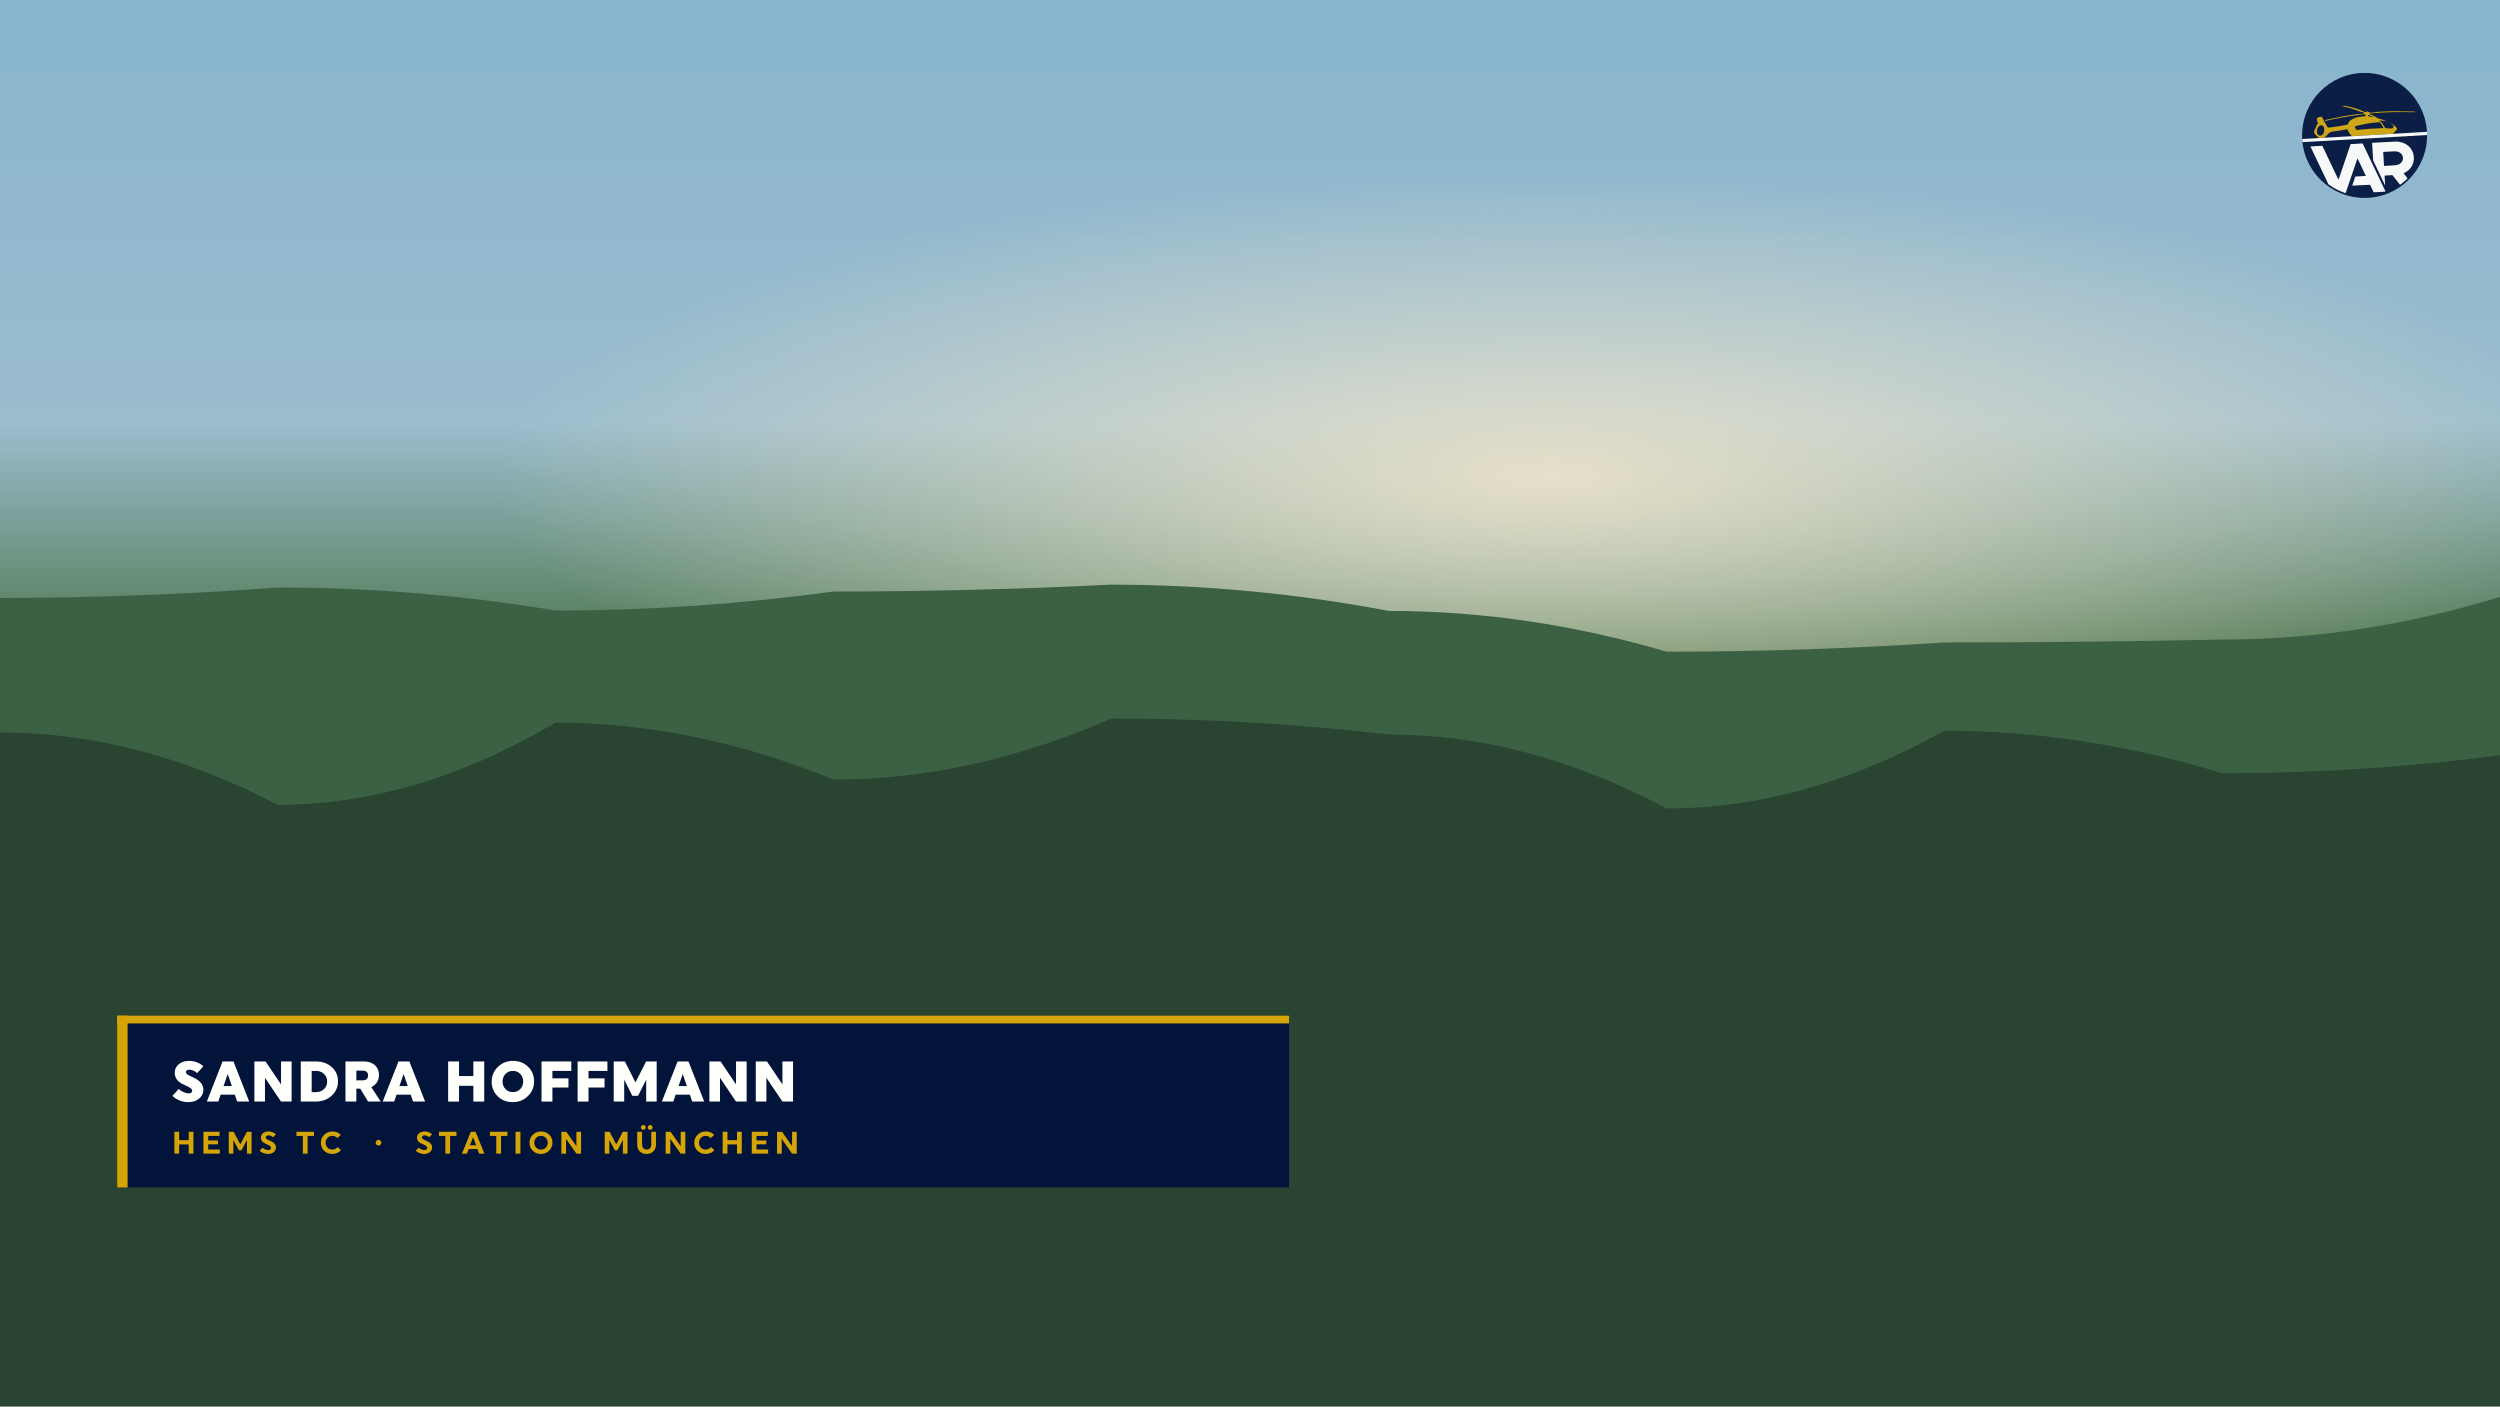
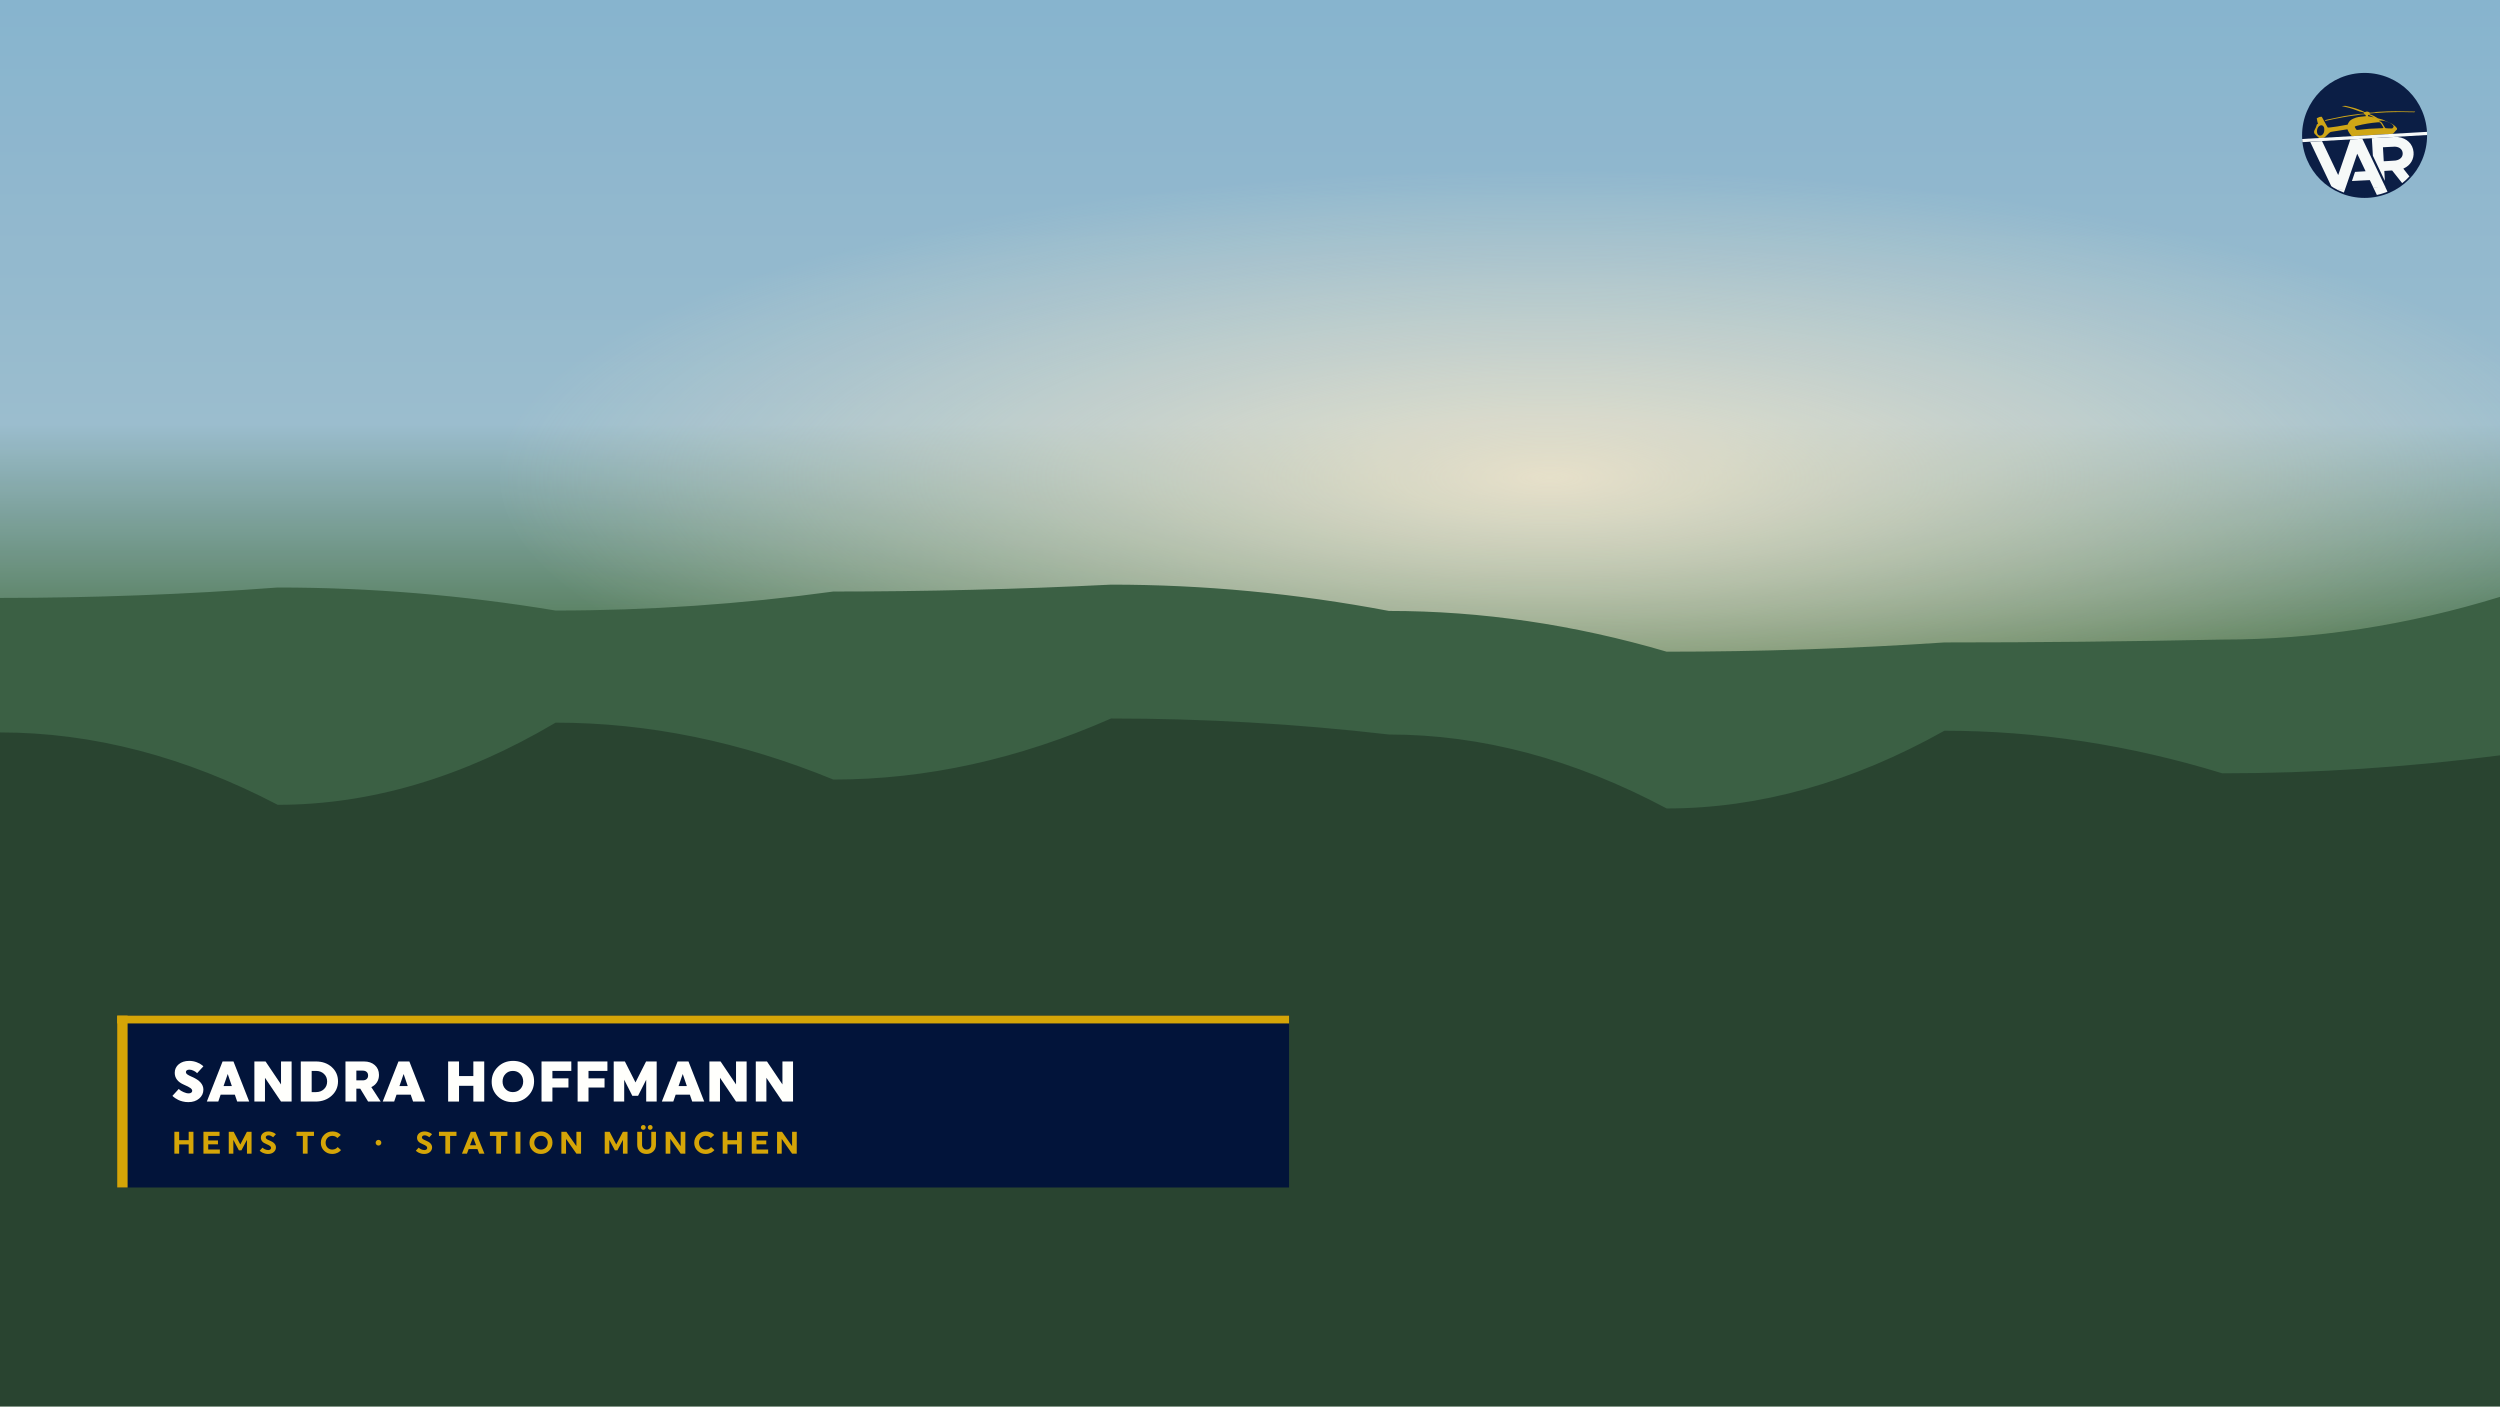
<svg xmlns="http://www.w3.org/2000/svg" viewBox="0 0 1920 1080" width="1920" height="1080">
  <defs>
    <linearGradient id="sc33" x1="0" y1="0" x2="0" y2="1">
      <stop offset="0%" stop-color="#93C3E0" />
      <stop offset="30%" stop-color="#A8CDDF" />
      <stop offset="48%" stop-color="#4E7A4A" />
      <stop offset="74%" stop-color="#335C36" />
      <stop offset="100%" stop-color="#1E3A22" />
    </linearGradient>
    <radialGradient id="sc33s">
      <stop offset="0%" stop-color="#FFF6DC" stop-opacity=".95" />
      <stop offset="100%" stop-color="#FFF6DC" stop-opacity="0" />
    </radialGradient>
  </defs>
  <rect width="1920" height="1080" fill="url(#sc33)" />
  <ellipse cx="1190" cy="367" rx="806" ry="238" fill="url(#sc33s)" />
  <path d="M0,1080 L0,459.2 Q106.7,459.2 213.3,451.2 Q320.0,451.2 426.7,468.9 Q533.3,468.9 640.0,454.3 Q746.7,454.3 853.3,449.0 Q960.0,449.0 1066.7,469.2 Q1173.3,469.2 1280.0,500.5 Q1386.7,500.5 1493.3,493.4 Q1600.0,493.4 1706.7,491.2 Q1813.3,491.2 1920.0,458.4 L1920,1080 Z" fill="#40684A" />
  <path d="M0,1080 L0,562.5 Q106.7,562.5 213.3,618.1 Q320.0,618.1 426.7,555.0 Q533.3,555.0 640.0,598.7 Q746.7,598.7 853.3,551.8 Q960.0,551.8 1066.7,564.1 Q1173.3,564.1 1280.0,620.9 Q1386.7,620.9 1493.3,561.2 Q1600.0,561.2 1706.7,593.9 Q1813.3,593.9 1920.0,580.1 L1920,1080 Z" fill="#2C4A34" />
  <rect width="1920" height="1080" fill="#000" opacity=".08" />
  <rect x="90" y="780" width="900" height="132" fill="#00113A" opacity=".94" />
  <rect x="90" y="780" width="900" height="6" fill="#D5A507" />
  <rect x="90" y="780" width="8" height="132" fill="#D5A507" />
  <g fill="#FFFFFC" transform="translate(132.0,846.0)">
    <path transform="translate(0.00,0) scale(0.044,-0.044)" d="M245.0 517.0Q245.0 493.0 267.0 475.5Q289.0 458.0 356.0 429.0Q550.0 345.0 550.0 208.0Q550.0 115.0 476.5 52.5Q403.0 -10.0 287.0 -10.0Q237.0 -10.0 189.5 1.5Q142.0 13.0 111.0 29.0Q80.0 45.0 56.0 61.0Q32.0 77.0 21.0 88.0L10.0 100.0L120.0 220.0Q129.0 211.0 144.5 198.5Q160.0 186.0 206.0 164.5Q252.0 143.0 295.0 143.0Q321.0 143.0 338.0 155.5Q355.0 168.0 355.0 187.0Q355.0 212.0 325.0 235.0Q295.0 258.0 209.0 295.0Q50.0 364.0 50.0 502.0Q50.0 593.0 120.0 651.5Q190.0 710.0 303.0 710.0Q372.0 710.0 434.0 686.0Q496.0 662.0 523.0 638.0L550.0 615.0L440.0 495.0Q434.0 502.0 422.0 512.5Q410.0 523.0 375.0 540.0Q340.0 557.0 305.0 557.0Q277.0 557.0 261.0 545.5Q245.0 534.0 245.0 517.0Z" />
    <path transform="translate(26.84,0) scale(0.044,-0.044)" d="M465.0 700.0 740.0 0.0H530.0L489.0 120.0H241.0L200.0 0.0H0.0L275.0 700.0ZM437.0 270.0 365.0 481.0 292.0 270.0Z" />
    <path transform="translate(60.28,0) scale(0.044,-0.044)" d="M535.0 0.0 255.0 415.0V0.0H70.0V700.0H265.0L535.0 299.0V700.0H720.0V0.0Z" />
    <path transform="translate(95.92,0) scale(0.044,-0.044)" d="M70.0 0.0V700.0H333.0Q502.0 700.0 611.0 601.5Q720.0 503.0 720.0 353.0Q720.0 203.0 608.0 101.5Q496.0 0.0 327.0 0.0ZM335.0 535.0H260.0V165.0H335.0Q420.0 165.0 475.0 217.0Q530.0 269.0 530.0 350.0Q530.0 431.0 475.0 483.0Q420.0 535.0 335.0 535.0Z" />
    <path transform="translate(130.24,0) scale(0.044,-0.044)" d="M70.0 0.0V700.0H393.0Q510.0 700.0 582.5 635.5Q655.0 571.0 655.0 465.0Q655.0 392.0 619.5 337.0Q584.0 282.0 521.0 252.0L685.0 0.0H465.0L328.0 225.0H260.0V0.0ZM370.0 540.0H260.0V370.0H370.0Q415.0 370.0 440.0 393.0Q465.0 416.0 465.0 455.0Q465.0 494.0 440.0 517.0Q415.0 540.0 370.0 540.0Z" />
    <path transform="translate(161.92,0) scale(0.044,-0.044)" d="M465.0 700.0 740.0 0.0H530.0L489.0 120.0H241.0L200.0 0.0H0.0L275.0 700.0ZM437.0 270.0 365.0 481.0 292.0 270.0Z" />
    <path transform="translate(209.09,0) scale(0.044,-0.044)" d="M510.0 0.0V275.0H260.0V0.0H70.0V700.0H260.0V445.0H510.0V700.0H700.0V0.0Z" />
    <path transform="translate(243.85,0) scale(0.044,-0.044)" d="M144.5 92.5Q40.0 195.0 40.0 347.0Q40.0 499.0 147.5 604.5Q255.0 710.0 413.0 710.0Q571.0 710.0 675.5 607.5Q780.0 505.0 780.0 353.0Q780.0 201.0 672.5 95.5Q565.0 -10.0 407.0 -10.0Q249.0 -10.0 144.5 92.5ZM281.0 482.0Q230.0 429.0 230.0 350.0Q230.0 271.0 281.0 218.0Q332.0 165.0 410.0 165.0Q488.0 165.0 539.0 218.0Q590.0 271.0 590.0 350.0Q590.0 429.0 539.0 482.0Q488.0 535.0 410.0 535.0Q332.0 535.0 281.0 482.0Z" />
    <path transform="translate(280.81,0) scale(0.044,-0.044)" d="M540.0 245.0H260.0V0.0H70.0V700.0H590.0V535.0H260.0V405.0H540.0Z" />
    <path transform="translate(308.53,0) scale(0.044,-0.044)" d="M540.0 245.0H260.0V0.0H70.0V700.0H590.0V535.0H260.0V405.0H540.0Z" />
    <path transform="translate(336.25,0) scale(0.044,-0.044)" d="M395.0 100.0 253.0 381.0V0.0H70.0V700.0H265.0L450.0 334.0L635.0 700.0H820.0V0.0H637.0V381.0L495.0 100.0Z" />
    <path transform="translate(376.29,0) scale(0.044,-0.044)" d="M465.0 700.0 740.0 0.0H530.0L489.0 120.0H241.0L200.0 0.0H0.0L275.0 700.0ZM437.0 270.0 365.0 481.0 292.0 270.0Z" />
    <path transform="translate(409.73,0) scale(0.044,-0.044)" d="M535.0 0.0 255.0 415.0V0.0H70.0V700.0H265.0L535.0 299.0V700.0H720.0V0.0Z" />
    <path transform="translate(445.37,0) scale(0.044,-0.044)" d="M535.0 0.0 255.0 415.0V0.0H70.0V700.0H265.0L535.0 299.0V700.0H720.0V0.0Z" />
  </g>
  <g fill="#D5A507" transform="translate(132.0,886.0)">
    <path transform="translate(0.00,0) scale(0.024,-0.024)" d="M538.0 0.0V295.0H233.0V0.0H80.0V700.0H233.0V431.0H538.0V700.0H690.0V0.0Z" />
    <path transform="translate(22.32,0) scale(0.024,-0.024)" d="M605.0 0.0H80.0V700.0H595.0V567.0H233.0V422.0H545.0V298.0H233.0V132.0H605.0Z" />
    <path transform="translate(41.76,0) scale(0.024,-0.024)" d="M405.0 105.0 227.0 441.0V0.0H80.0V700.0H237.0L449.0 294.0L661.0 700.0H810.0V0.0H663.0V441.0L485.0 105.0Z" />
    <path transform="translate(66.96,0) scale(0.024,-0.024)" d="M340.0 419.0Q540.0 341.0 540.0 200.0Q540.0 110.0 470.0 50.0Q400.0 -10.0 287.0 -10.0Q238.0 -10.0 192.5 1.0Q147.0 12.0 117.0 27.0Q87.0 42.0 64.0 57.5Q41.0 73.0 30.0 84.0L20.0 95.0L110.0 192.0Q113.0 189.0 119.0 183.5Q125.0 178.0 144.0 164.5Q163.0 151.0 183.5 141.0Q204.0 131.0 234.5 122.5Q265.0 114.0 295.0 114.0Q334.0 114.0 359.0 133.5Q384.0 153.0 384.0 183.0Q384.0 218.0 350.0 245.5Q316.0 273.0 225.0 310.0Q58.0 375.0 58.0 511.0Q58.0 598.0 125.0 654.0Q192.0 710.0 301.0 710.0Q344.0 710.0 384.0 700.5Q424.0 691.0 450.5 678.0Q477.0 665.0 498.0 652.0Q519.0 639.0 528.0 630.0L538.0 620.0L448.0 523.0Q441.0 530.0 429.0 540.5Q417.0 551.0 379.5 568.5Q342.0 586.0 303.0 586.0Q261.0 586.0 237.5 567.0Q214.0 548.0 214.0 523.0Q214.0 492.0 240.5 469.5Q267.0 447.0 340.0 419.0Z" />
    <path transform="translate(95.33,0) scale(0.024,-0.024)" d="M575.0 567.0H371.0V0.0H219.0V567.0H15.0V700.0H575.0Z" />
    <path transform="translate(113.33,0) scale(0.024,-0.024)" d="M415.0 710.0Q467.0 710.0 513.5 698.5Q560.0 687.0 590.0 670.5Q620.0 654.0 642.0 637.0Q664.0 620.0 674.0 608.0L684.0 597.0L572.0 499.0Q570.0 502.0 566.0 506.5Q562.0 511.0 547.0 523.0Q532.0 535.0 515.5 544.5Q499.0 554.0 471.0 561.5Q443.0 569.0 413.0 569.0Q320.0 569.0 259.0 506.0Q198.0 443.0 198.0 350.0Q198.0 256.0 259.0 193.0Q320.0 130.0 413.0 130.0Q445.0 130.0 474.0 138.5Q503.0 147.0 522.0 158.5Q541.0 170.0 555.0 182.0Q569.0 194.0 576.0 202.0L582.0 211.0L690.0 115.0Q686.0 110.0 679.0 101.5Q672.0 93.0 647.0 71.5Q622.0 50.0 592.0 33.5Q562.0 17.0 513.0 3.5Q464.0 -10.0 410.0 -10.0Q254.0 -10.0 149.5 92.5Q45.0 195.0 45.0 347.0Q45.0 499.0 152.0 604.5Q259.0 710.0 415.0 710.0Z" />
    <path transform="translate(155.30,0) scale(0.024,-0.024)" d="M141.0 441.0Q178.0 441.0 205.0 414.5Q232.0 388.0 232.0 350.0Q232.0 312.0 205.5 285.5Q179.0 259.0 141.0 259.0Q103.0 259.0 76.5 285.5Q50.0 312.0 50.0 350.0Q50.0 388.0 76.5 414.5Q103.0 441.0 141.0 441.0Z" />
    <path transform="translate(186.89,0) scale(0.024,-0.024)" d="M340.0 419.0Q540.0 341.0 540.0 200.0Q540.0 110.0 470.0 50.0Q400.0 -10.0 287.0 -10.0Q238.0 -10.0 192.5 1.0Q147.0 12.0 117.0 27.0Q87.0 42.0 64.0 57.5Q41.0 73.0 30.0 84.0L20.0 95.0L110.0 192.0Q113.0 189.0 119.0 183.5Q125.0 178.0 144.0 164.5Q163.0 151.0 183.5 141.0Q204.0 131.0 234.5 122.5Q265.0 114.0 295.0 114.0Q334.0 114.0 359.0 133.5Q384.0 153.0 384.0 183.0Q384.0 218.0 350.0 245.5Q316.0 273.0 225.0 310.0Q58.0 375.0 58.0 511.0Q58.0 598.0 125.0 654.0Q192.0 710.0 301.0 710.0Q344.0 710.0 384.0 700.5Q424.0 691.0 450.5 678.0Q477.0 665.0 498.0 652.0Q519.0 639.0 528.0 630.0L538.0 620.0L448.0 523.0Q441.0 530.0 429.0 540.5Q417.0 551.0 379.5 568.5Q342.0 586.0 303.0 586.0Q261.0 586.0 237.5 567.0Q214.0 548.0 214.0 523.0Q214.0 492.0 240.5 469.5Q267.0 447.0 340.0 419.0Z" />
    <path transform="translate(204.77,0) scale(0.024,-0.024)" d="M575.0 567.0H371.0V0.0H219.0V567.0H15.0V700.0H575.0Z" />
    <path transform="translate(222.77,0) scale(0.024,-0.024)" d="M356.0 525.0 258.0 268.0H453.0ZM436.0 700.0 720.0 0.0H552.0L496.0 147.0H216.0L160.0 0.0H0.0L284.0 700.0Z" />
    <path transform="translate(243.89,0) scale(0.024,-0.024)" d="M575.0 567.0H371.0V0.0H219.0V567.0H15.0V700.0H575.0Z" />
    <path transform="translate(261.89,0) scale(0.024,-0.024)" d="M85.0 0.0V700.0H242.0V0.0Z" />
    <path transform="translate(273.58,0) scale(0.024,-0.024)" d="M413.0 130.0Q505.0 130.0 566.5 193.0Q628.0 256.0 628.0 350.0Q628.0 443.0 566.5 506.0Q505.0 569.0 413.0 569.0Q320.0 569.0 259.0 506.0Q198.0 443.0 198.0 350.0Q198.0 256.0 259.0 193.0Q320.0 130.0 413.0 130.0ZM152.0 604.5Q259.0 710.0 415.0 710.0Q571.0 710.0 675.5 607.0Q780.0 504.0 780.0 352.0Q780.0 200.0 673.0 95.0Q566.0 -10.0 410.0 -10.0Q254.0 -10.0 149.5 92.5Q45.0 195.0 45.0 347.0Q45.0 499.0 152.0 604.5Z" />
    <path transform="translate(297.22,0) scale(0.024,-0.024)" d="M561.0 0.0 229.0 472.0V0.0H80.0V700.0H238.0L561.0 240.0V700.0H710.0V0.0Z" />
    <path transform="translate(330.50,0) scale(0.024,-0.024)" d="M405.0 105.0 227.0 441.0V0.0H80.0V700.0H237.0L449.0 294.0L661.0 700.0H810.0V0.0H663.0V441.0L485.0 105.0Z" />
    <path transform="translate(355.70,0) scale(0.024,-0.024)" d="M520.0 700.0H670.0V290.0Q670.0 156.0 586.0 73.0Q502.0 -10.0 368.0 -10.0Q233.0 -10.0 151.5 70.5Q70.0 151.0 70.0 285.0V700.0H225.0V290.0Q225.0 218.0 266.0 174.0Q307.0 130.0 373.0 130.0Q439.0 130.0 479.5 174.0Q520.0 218.0 520.0 290.0ZM562.0 840.0Q562.0 808.0 539.5 785.5Q517.0 763.0 485.0 763.0Q452.0 763.0 430.5 784.5Q409.0 806.0 409.0 839.0Q409.0 872.0 431.0 894.0Q453.0 916.0 486.0 916.0Q519.0 916.0 540.5 894.5Q562.0 873.0 562.0 840.0ZM341.0 840.0Q341.0 808.0 318.5 785.5Q296.0 763.0 264.0 763.0Q231.0 763.0 209.5 784.5Q188.0 806.0 188.0 839.0Q188.0 872.0 210.0 894.0Q232.0 916.0 265.0 916.0Q298.0 916.0 319.5 894.5Q341.0 873.0 341.0 840.0Z" />
    <path transform="translate(377.30,0) scale(0.024,-0.024)" d="M561.0 0.0 229.0 472.0V0.0H80.0V700.0H238.0L561.0 240.0V700.0H710.0V0.0Z" />
    <path transform="translate(400.10,0) scale(0.024,-0.024)" d="M415.0 710.0Q467.0 710.0 513.5 698.5Q560.0 687.0 590.0 670.5Q620.0 654.0 642.0 637.0Q664.0 620.0 674.0 608.0L684.0 597.0L572.0 499.0Q570.0 502.0 566.0 506.5Q562.0 511.0 547.0 523.0Q532.0 535.0 515.5 544.5Q499.0 554.0 471.0 561.5Q443.0 569.0 413.0 569.0Q320.0 569.0 259.0 506.0Q198.0 443.0 198.0 350.0Q198.0 256.0 259.0 193.0Q320.0 130.0 413.0 130.0Q445.0 130.0 474.0 138.5Q503.0 147.0 522.0 158.5Q541.0 170.0 555.0 182.0Q569.0 194.0 576.0 202.0L582.0 211.0L690.0 115.0Q686.0 110.0 679.0 101.5Q672.0 93.0 647.0 71.5Q622.0 50.0 592.0 33.5Q562.0 17.0 513.0 3.5Q464.0 -10.0 410.0 -10.0Q254.0 -10.0 149.5 92.5Q45.0 195.0 45.0 347.0Q45.0 499.0 152.0 604.5Q259.0 710.0 415.0 710.0Z" />
    <path transform="translate(421.10,0) scale(0.024,-0.024)" d="M538.0 0.0V295.0H233.0V0.0H80.0V700.0H233.0V431.0H538.0V700.0H690.0V0.0Z" />
    <path transform="translate(443.42,0) scale(0.024,-0.024)" d="M605.0 0.0H80.0V700.0H595.0V567.0H233.0V422.0H545.0V298.0H233.0V132.0H605.0Z" />
    <path transform="translate(462.86,0) scale(0.024,-0.024)" d="M561.0 0.0 229.0 472.0V0.0H80.0V700.0H238.0L561.0 240.0V700.0H710.0V0.0Z" />
  </g>
  <g opacity=".92">
    <g transform="translate(1768,56) scale(0.1875)">
      <defs>
        <clipPath id="n1b34">
          <circle cx="256" cy="256" r="256" />
        </clipPath>
      </defs>
      <g clip-path="url(#n1b34)">
        <circle cx="256" cy="256" r="256" fill="#00113A" />
        <g fill="#D5A507" transform="translate(49.00,134.89) scale(0.414)">
          <path d="M35.7 305.27C27.86 297.99 20 290.67 18.23 289.02C12.94 284.07 7.26 277.76 2.59 271.63C1.3 269.94 1.3 269.94 0.67 259.67C0.04 249.4 0.04 249.4 3.21 243.43C17.85 215.93 25.31 198.26 26.9 187.33C27.45 183.58 26.65 184.36 34.25 180.13C39.92 176.97 39.91 176.98 39.91 175.49C39.91 173.85 39.02 172.61 37.83 172.6C37.11 172.6 37.81 175.22 31.69 149.81C26.64 128.87 26.11 126.2 26.67 124.15C27.12 122.49 32.62 119.37 41.13 115.95C46.53 113.78 47.49 113.3 48.58 112.26C50.67 110.26 58.97 108.69 71.24 107.99C77.19 107.64 74.98 104.81 89.29 131.15C96.15 143.79 105.73 161.29 110.57 170.04C115.41 178.79 120.75 188.62 122.44 191.88C129.48 205.52 134.23 213.21 136.29 214.34C139.72 216.22 170.18 212.83 229.23 204.01C250.02 200.91 306.75 190.88 330.23 186.17C332.66 185.68 332.66 185.68 333.54 183.12C338.5 168.63 350.1 151.3 360.17 143.32C372.8 133.3 397.13 121.34 414.41 116.63C435.84 110.79 444.66 109.17 464.81 107.34C479.81 105.98 511.76 102.62 512.05 102.38C512.08 102.36 511.65 99.49 511.1 96.01C510.1 89.68 510.1 89.68 506.87 88.58C502.65 87.13 501 86.26 499.45 84.67C498.18 83.37 498.18 83.37 487.88 83.75C459.05 84.82 451.08 85.73 441.9 89.01C435.4 91.33 435.45 91.31 428.8 91.97C362.81 98.45 214.12 125.11 126.21 146.21C111.13 149.83 109.91 149.82 109.35 146.09C108.62 141.18 110.96 140.04 130.7 135.68C199.78 120.43 262.82 107.4 294.63 101.81C336.98 94.36 431.41 81.22 452.54 79.84C455.13 79.67 462.05 79.18 467.91 78.75C473.77 78.33 480.74 77.91 483.41 77.82C496.02 77.41 495.76 77.44 495.55 76.49C495.44 76.03 495.28 74.08 495.18 72.17C495.01 68.69 495.01 68.69 493.75 68.38C493.06 68.2 491.24 67.34 489.71 66.47C482.4 62.32 482.87 62.48 475.05 61.23C461.69 59.09 454.17 57.41 449.82 55.59C448.42 55 444.91 53.47 442.02 52.19C431.61 47.57 418.28 42.66 392.8 34.08C364.87 24.67 339.59 17.5 311.76 11.09C299.95 8.37 299.99 8.38 290.21 6.6C279.38 4.63 274.04 3.36 274.55 2.87C275.14 2.3 289.73 0.65 297.88 0.23C311.16 -0.46 311.55 -0.4 341.15 6.74C389.7 18.46 402.15 22.04 437.97 34.58C462.99 43.33 472.02 47.05 486.52 54.55C489.7 56.2 494.13 58.47 496.36 59.59C498.58 60.72 500.74 61.86 501.14 62.13C501.87 62.62 501.89 62.62 504.82 61.38C519.4 55.23 529.43 55.03 540.79 60.69C546.35 63.46 548.17 64.78 548.98 66.6C549.58 67.97 555.31 67.94 575.92 66.45C598.39 64.83 598.39 64.83 607.34 62.29C614.29 60.32 614.14 60.33 639.56 58.79C703.41 54.93 756.26 53.13 806.36 53.13C858.12 53.13 977.54 55.09 996.82 56.26C1000.43 56.48 1001.17 58.14 998.71 60.49C995.29 63.76 991.43 63.94 948.73 62.85C873.08 60.91 856.08 60.83 788.97 62.17C722.22 63.5 694.67 64.8 620.01 70.11C613.86 70.55 607 70.98 604.77 71.07C591.89 71.59 573.5 73.35 567.47 74.64C561.97 75.82 561.32 75.9 556.36 76.04C551.11 76.19 551.11 76.19 550.94 78.75C550.84 80.16 550.57 81.77 550.34 82.33C550.01 83.11 549.99 83.38 550.24 83.47C550.42 83.53 553.42 84.55 556.9 85.72C560.39 86.9 566.25 88.96 569.93 90.32C573.61 91.67 576.74 92.77 576.89 92.77C580.14 92.77 614.7 111.79 625.81 119.69C630.93 123.34 630.93 123.34 636.87 124.75C672.02 133.12 689.95 139.38 701.29 147.24C705.18 149.93 705.18 149.93 720.24 155.31C752.95 166.98 765.35 173.35 790.99 191.66C799.5 197.73 816.67 214.97 819.64 220.42C823.42 227.36 820.75 237.21 814.42 239.63C811.9 240.59 812.26 240.2 804.25 250.61C795.46 262.02 780.6 276.24 776.87 276.82C775.66 277 373.53 299.94 373.25 299.84C371.87 299.33 359.32 284.34 355.46 278.59C344.66 262.51 338.75 252.16 334.39 241.69C332.21 236.45 330.36 232.1 330.28 232.02C329.97 231.71 213.68 249.73 187.97 254.08C164.08 258.12 163.13 258.35 158.5 261.43C151.54 266.06 146.73 270.44 129.11 288.18C98.73 318.77 105.03 315.29 77.25 316.85C63.91 317.61 52.31 318.29 51.48 318.37C49.96 318.52 49.96 318.52 35.7 305.27ZM65.16 294.35C83.73 291.12 97.51 273.39 100.91 248.38C101.38 244.97 101.37 230.17 100.9 226C99.56 213.99 98.8 211.61 94.02 204.55C76.64 178.83 40.43 194.92 31.18 232.47C22.2 268.91 38.7 298.96 65.16 294.35ZM426.51 238.42C508.82 228.76 585.47 223.14 652.64 221.81C692.24 221.03 690.56 222.48 677.71 200.11C656.08 162.43 653.86 160.82 626.75 163.14C557.73 169.02 495.94 179.34 427.86 196.36C408.78 201.13 406.7 201.91 404.56 205.13C401.84 209.25 402.31 210.47 412.79 226.27C421.54 239.45 421.09 239.05 426.51 238.42ZM771.34 224.12C780.47 221.3 789.76 206.88 786.96 199.86C783.31 190.7 764.16 174.62 748.38 167.48C741.64 164.43 718.63 155.97 707.64 152.51C687.74 146.23 651.12 143.59 643.34 147.88C640.63 149.37 642.43 150.74 649.96 152.91C662.3 156.47 670.56 163.87 679.03 178.98C687.23 193.6 699.29 212.89 702.16 215.99C707.1 221.32 707.66 221.47 727.59 222.62C764.71 224.76 768.81 224.9 771.34 224.12ZM591.15 114.24C591.15 114.08 588 112.11 584.82 110.28C578.3 106.55 556.35 96.34 545.07 91.8C543.08 91 540.82 89.97 540.03 89.52C537.82 88.26 535.19 88.74 534.96 90.44C534.72 92.22 534.14 101.92 534.27 102.04C534.33 102.09 541.55 103.67 550.3 105.55C559.05 107.43 571.61 110.17 578.21 111.63C589.8 114.19 591.15 114.47 591.15 114.24Z" fill-rule="evenodd" />
        </g>
        <g transform="translate(256,256) rotate(-3.275)">
          <rect x="-614.4" y="0" width="1228.8" height="13" fill="#FFFFFC" />
        </g>
        <g transform="rotate(-3.275 256 256)">
          <defs>
            <clipPath id="wc1b34">
              <circle cx="256" cy="256" r="249.00" />
            </clipPath>
          </defs>
          <g clip-path="url(#wc1b34)">
-             <g fill="#FFFFFC" transform="translate(32.03,288.10) scale(0.42394)">
+             <g fill="#FFFFFC" transform="translate(32.03,269.00) scale(0.42394)">
              <path d="M195.1 478.09C193.93 477.63 193.3 476.14 173.69 427.85C169.31 417.07 161.96 399.04 157.36 387.77C144.85 357.16 130.53 321.99 124.7 307.6C121.86 300.58 116.25 286.82 112.24 277.02C99.77 246.52 89.4 221.12 84.01 207.84C76.29 188.85 63.1 156.48 36.82 92.04C5.35 14.87 0 1.67 0 1.08C0 0.81 25.85 0.66 57.45 0.74L114.9 0.89L119.73 12.77C122.38 19.3 128.74 34.93 133.87 47.51C145.14 75.16 159.52 110.48 170.14 136.58C174.45 147.19 182.06 165.9 187.05 178.15C196.26 200.76 206.8 226.67 220.74 260.99C224.99 271.44 230.49 284.93 232.96 290.97C235.43 297.02 240.44 309.31 244.09 318.29C251.9 337.51 251.75 337.2 252.42 336.01C252.69 335.53 256.69 325.8 261.33 314.39C269.84 293.41 277.55 274.47 295.12 231.29C300.44 218.23 308.05 199.52 312.04 189.73C318.74 173.26 325.93 155.59 346.48 105.11C350.8 94.49 358.42 75.79 363.41 63.54C368.4 51.29 376.16 32.19 380.66 21.08L388.83 0.89L446.64 0.59C478.44 0.43 504.66 0.45 504.91 0.64C505.16 0.82 508.67 9.11 512.7 19.04C516.73 28.98 524.11 47.13 529.11 59.38C541.84 90.6 555.55 124.24 565.9 149.64C570.75 161.56 578.1 179.6 582.23 189.73C586.36 199.85 593.99 218.56 599.17 231.29C604.36 244.03 612.91 265.01 618.18 277.91C633.59 315.68 644.01 341.24 650.83 358.08C654.35 366.73 659.95 380.49 663.29 388.66C666.63 396.82 673.22 412.99 677.95 424.58C682.68 436.18 689.46 452.8 693.03 461.52C696.6 470.24 699.52 477.52 699.52 477.7C699.52 477.88 673.66 478.03 642.04 478.03L584.56 478.03L581.68 471.05C577.2 460.19 560.23 418.53 557.18 410.93C555.68 407.17 554.19 403.76 553.87 403.36C553.42 402.77 535.39 402.61 467.27 402.61C419.95 402.61 381.24 402.46 381.24 402.26C381.24 402.07 384.56 393.72 388.61 383.71C396.8 363.5 408.21 335.11 412.82 323.49L415.81 315.92L467.08 315.77L518.34 315.62L513.87 304.63C511.41 298.59 505.44 283.89 500.59 271.97C495.75 260.05 487.88 240.68 483.1 228.92C478.32 217.16 470.83 198.72 466.45 187.95C450.59 148.87 447.82 142.25 447.34 142.09C447.07 142 445.2 146.13 443.18 151.28C441.16 156.42 434.67 172.52 428.75 187.05C422.83 201.59 414.81 221.36 410.93 231C407.04 240.63 399.56 259.07 394.3 271.97C376.24 316.27 366.82 339.41 358.64 359.56C345.14 392.83 338.8 408.42 330.37 429.04C311.03 476.38 310.36 477.95 309.1 478.28C307.23 478.79 196.4 478.6 195.1 478.09ZM881.95 474.91C879.81 472 876.03 466.65 856.48 438.84C852.23 432.79 840.49 416.09 830.38 401.72C820.26 387.35 807.21 368.78 801.36 360.45C784.84 336.91 776.14 324.62 775.21 323.48C774.4 322.5 772.01 322.45 736.79 322.59L699.23 322.74L698.93 370.83L698.63 418.92L690.21 398.15C685.57 386.72 677.74 367.49 672.81 355.4C667.87 343.32 660.52 325.28 656.47 315.32C652.42 305.36 644.8 286.65 639.54 273.75C634.28 260.85 625.94 240.41 621.01 228.33C616.08 216.24 608.68 198.2 604.57 188.24L597.09 170.13L596.94 85.03L596.79 -0.07L711.55 0.16C835.48 0.41 832.04 0.32 850.36 3.58C934.1 18.49 989.12 78.21 991.5 156.77C993.56 225.09 954.38 283.51 889.7 308.51C886.35 309.81 883.62 311.05 883.61 311.28C883.61 311.67 888.25 318.33 910.61 350.06C915.44 356.92 922.68 367.21 926.69 372.92C930.71 378.64 938.14 389.19 943.21 396.38C948.28 403.56 955.61 413.98 959.5 419.54C963.39 425.09 972.96 438.72 980.78 449.82C999.57 476.5 1000 477.12 1000 477.61C1000 477.84 973.95 478.03 942.12 478.03C884.24 478.03 884.24 478.03 881.95 474.91ZM812.44 228.62C858.16 224.16 885.99 198.77 885.99 161.52C885.99 130.34 865.44 106.28 831.53 97.74C817.42 94.19 818.24 94.23 756.09 93.98L698.93 93.75L698.93 161.48L698.93 229.22L752.61 229.22C784.27 229.22 808.81 228.97 812.44 228.62Z" fill-rule="evenodd" />
+               <path d="M192.83 474.62 L311.60 474.62 L252.04 614.97 L252.04 614.97 ZM582.75 474.62 L697.88 474.62 L780.63 678.62 L666.26 678.62 ZM887.32 474.62 L997.18 474.62 L1138.70 678.62 L1067.96 678.62 Z" />
            </g>
          </g>
        </g>
      </g>
    </g>
  </g>
</svg>
